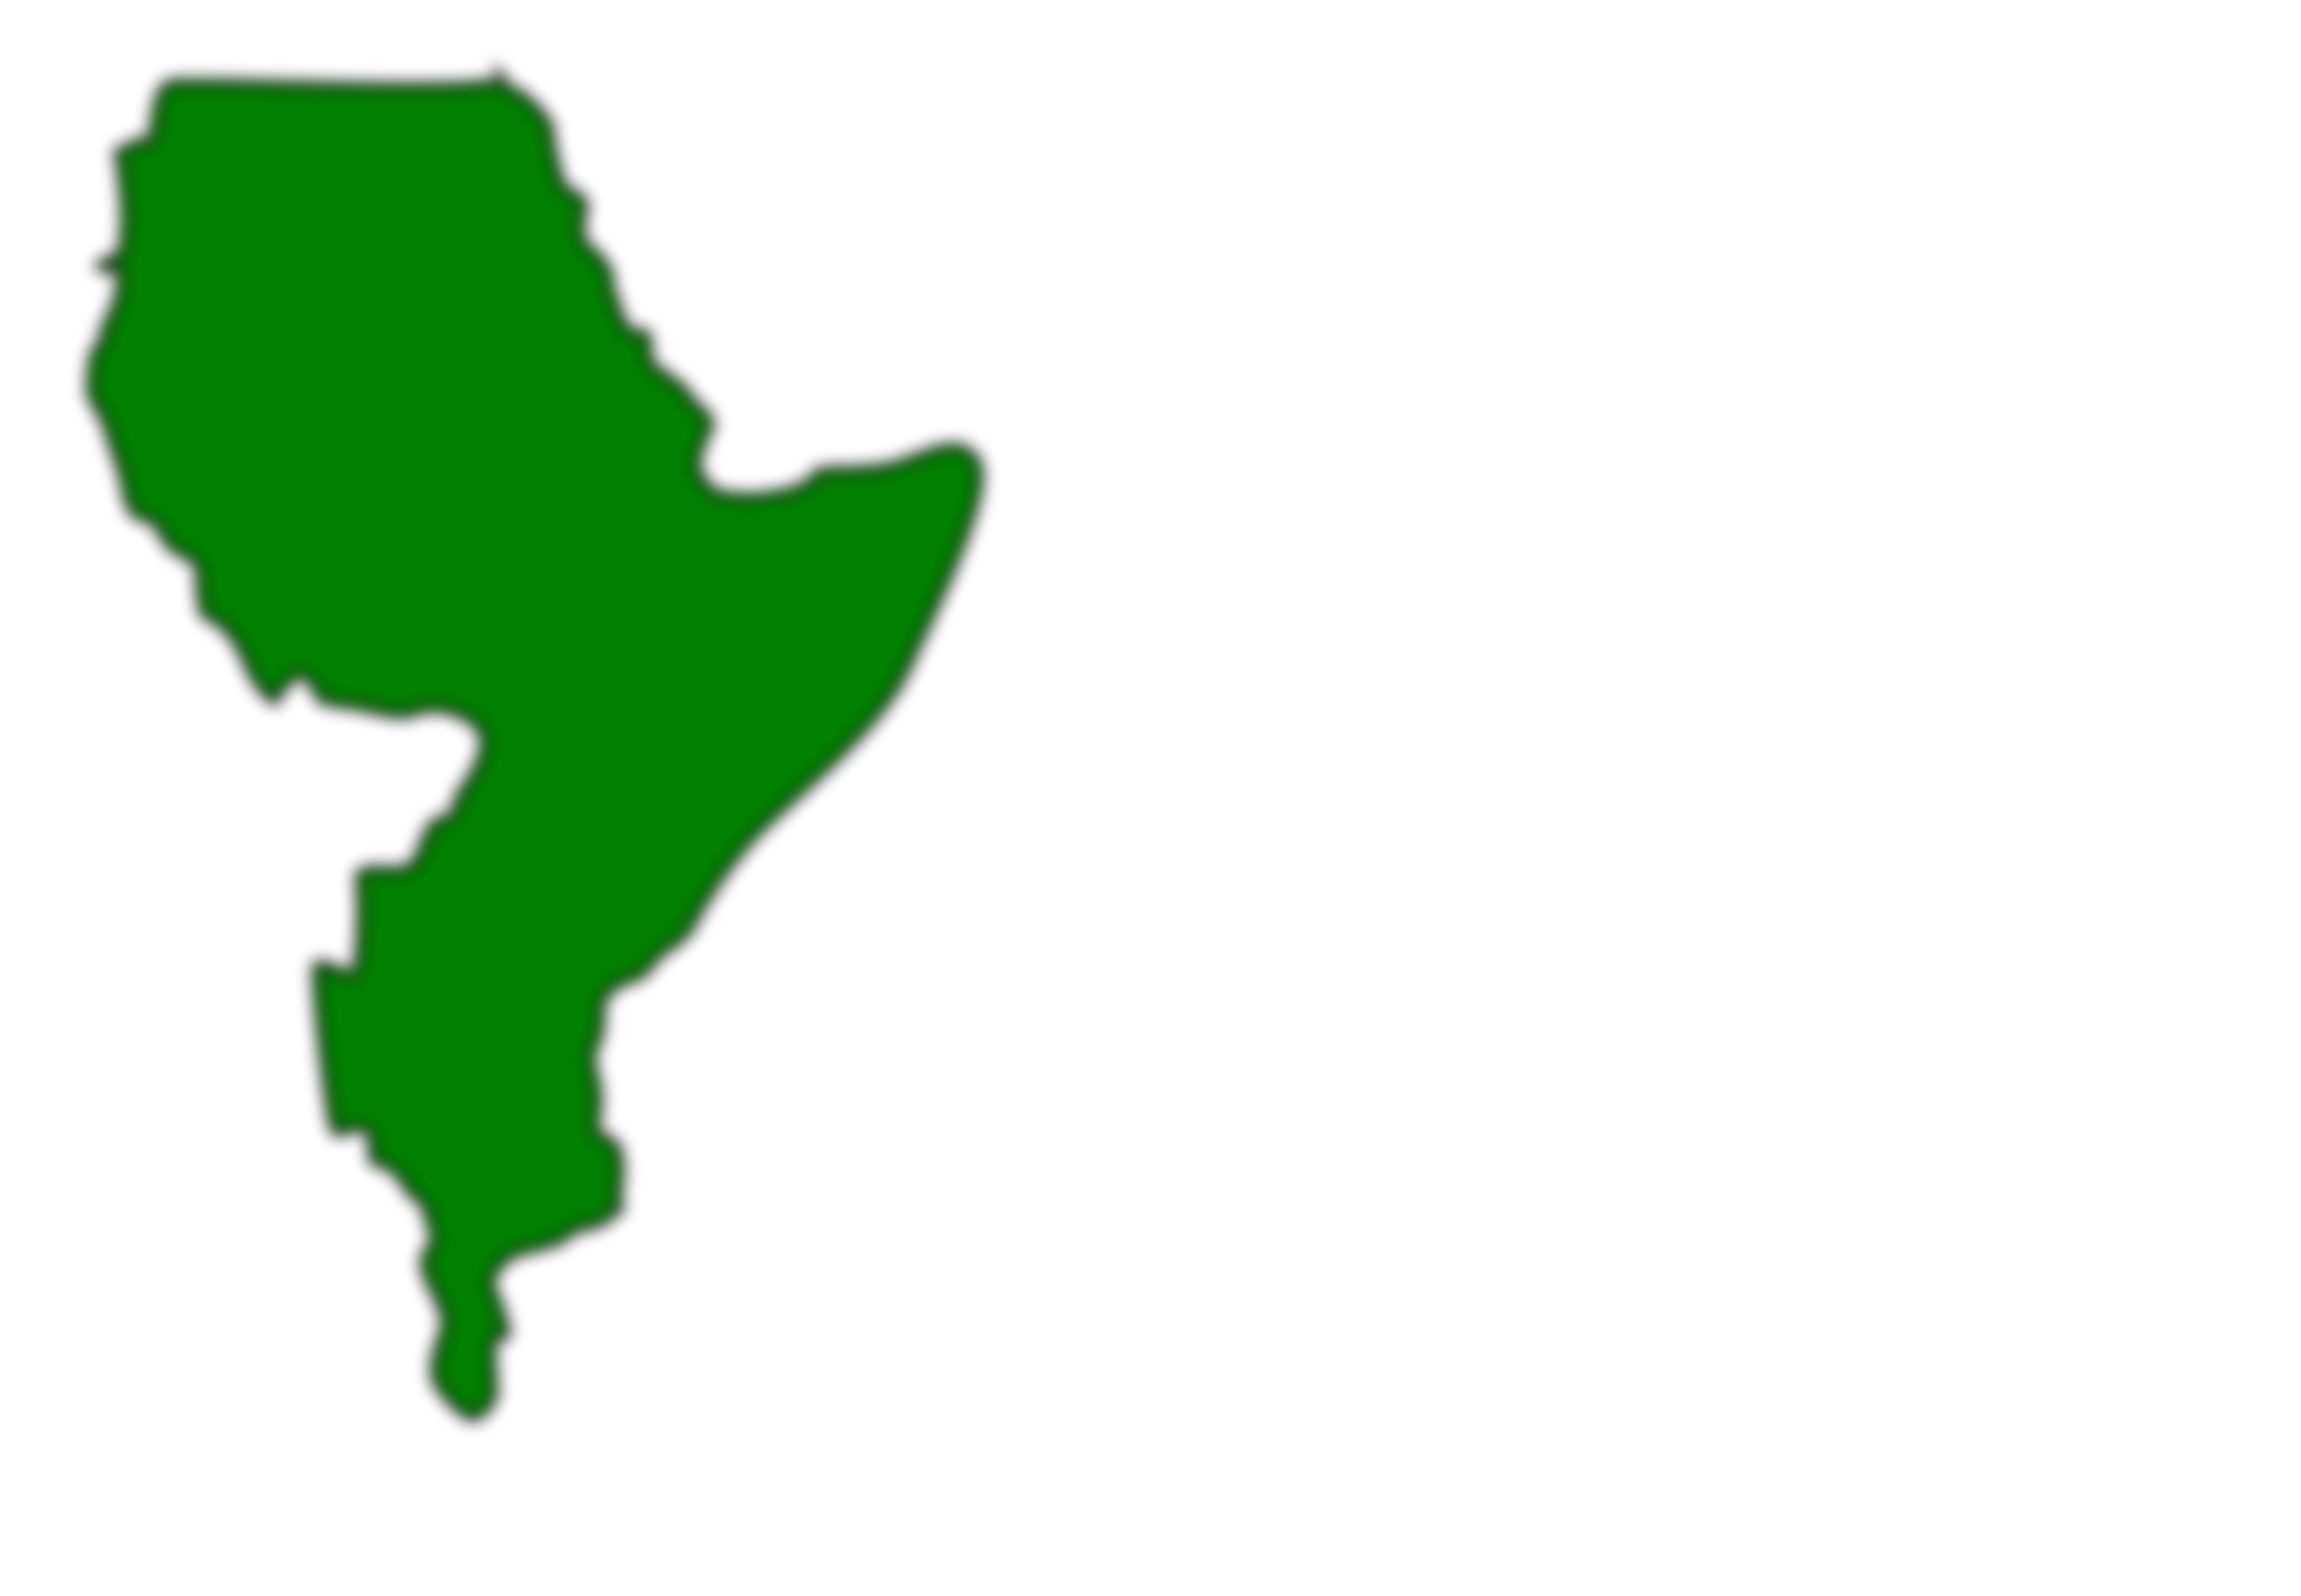
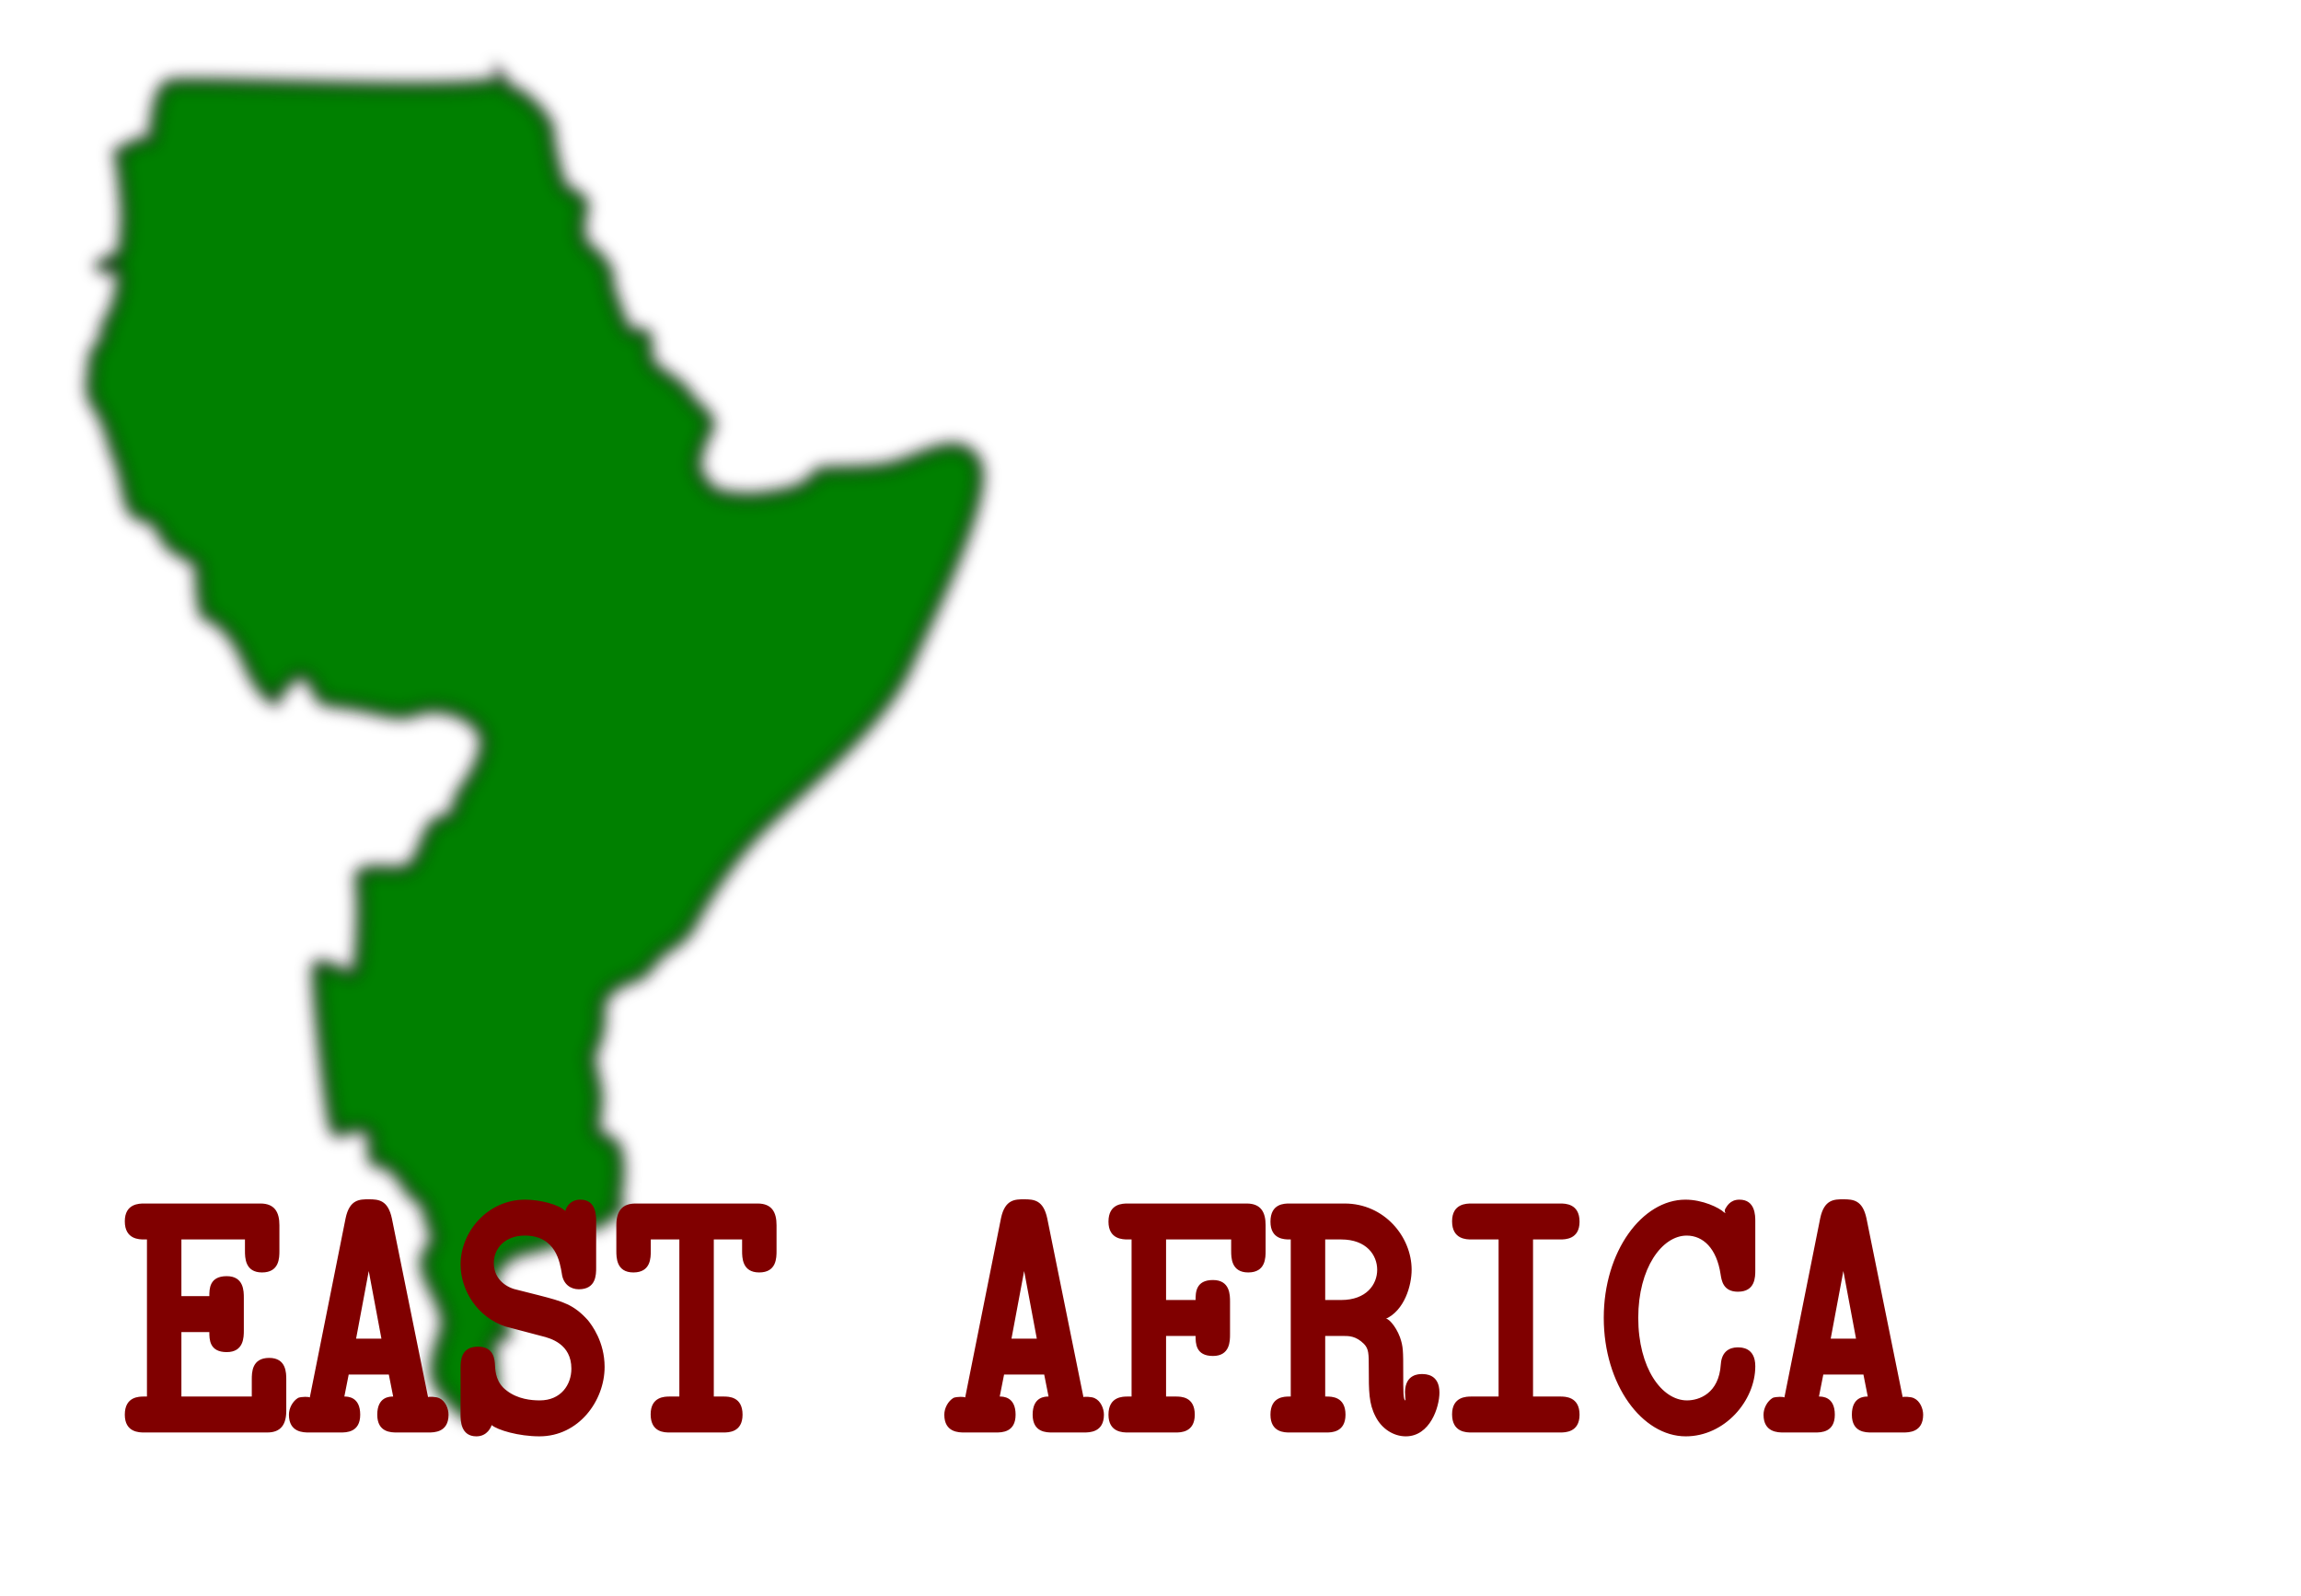
<svg xmlns="http://www.w3.org/2000/svg" id="svg2" viewBox="0 0 750 520" preserveAspectRatio="xMidYMid meet" version="1.2" style="enable-background:new" enable-background="new" width="100%" height="100%">
  <defs id="defs3186" />
  <filter id="filter12871">
    <feGaussianBlur stdDeviation="0.581" id="feGaussianBlur12873" />
  </filter>
  <path style="fill:green;fill-opacity:1;fill-rule:evenodd;stroke:#000000;stroke-width:1.2;stroke-linecap:butt;stroke-linejoin:miter;stroke-miterlimit:4.322;stroke-opacity:0.585;stroke-dasharray:none;stroke-dashoffset:0;display:inline;filter:url(#filter12871)" d="m 575.055,454.752 c 0,0 -0.53,-2.121 -1.414,-3.359 -0.884,-1.237 -0.354,-2.652 -0.354,-3.536 0,-0.884 0.354,-1.414 0.884,-2.121 0.53,-0.707 0.177,-1.061 0.177,-1.061 l 0.884,-1.768 c 0,0 0.53,-1.414 0.53,-2.652 0,-1.237 -0.707,-0.707 -1.414,-0.884 -0.707,-0.177 -0.177,-0.354 0.884,-0.884 1.061,-0.53 0.707,-1.768 0.884,-2.828 0.177,-1.061 -0.354,-5.48 -0.53,-6.364 0,0 2.04,-1.296 2.665,-1.046 0.625,0.25 0.25,-4.5 1.875,-5 1.625,-0.5 29,1.125 28.875,-0.5 l 0.25,0.25 c 0.375,1.125 1.25,1 1.25,1 0,0 2,1.5 2.25,2.25 0.25,0.75 0.5,0.25 0.5,0.875 0,0.625 0.375,2.875 0.875,4.375 0.5,1.5 0.625,0.75 1.625,1.625 1,0.875 0.25,0.75 0.25,2.75 0,2 1,1.5 2,3.125 1,1.625 0.125,0.875 0.625,2.25 0.5,1.375 0.625,2 1.125,3 0.5,1 0.75,0.75 1.375,0.75 0.625,0 0.75,0.375 0.75,1.875 0,1.5 2.375,2 3.375,3.5 1,1.5 1.125,1 1.75,2 0.625,1 0,0.75 -0.625,2.875 -0.625,2.125 0.125,2.25 0.75,3.25 0.625,1 4,0.875 4,0.875 0,0 3,-0.25 4.125,-0.875 1.125,-0.625 1,-0.875 1.5,-1.25 0.5,-0.375 4,0 6.5,-0.625 2.5,-0.625 5.75,-3 7.25,-0.375 1.5,2.625 -3.75,13 -6,18 -2.25,5 -8.5,10 -12.375,13.75 -3.875,3.75 -6.25,8.375 -6.5,8.875 -0.25,0.5 -1.25,1.5 -1.75,1.75 -0.5,0.25 -1,0.625 -2,1.875 -1,1.25 -1.625,0.75 -3,1.75 -1.375,1 -1.125,2 -1.125,2.75 0,0.75 -0.375,2.375 -0.75,2.875 -0.375,0.5 0.5,3 0.5,3.875 0,0.875 -0.25,2.875 -0.25,2.875 0,0 0,0.375 1.375,1.125 1.375,0.75 0.5,5.25 0.5,5.25 l 0.25,0.5 c 0,0 -1.625,1.625 -2.75,1.625 -1.125,0 -2.625,1.375 -2.625,1.375 0,0 -0.625,0.125 -1.875,0.5 -1.25,0.375 -2.25,0.25 -3.375,1.75 -1.125,1.5 -0.5,1.375 0.375,4.25 0.875,2.875 -0.375,1.125 -0.75,2.125 -0.375,1 0,3.125 0,4.375 0,1.25 -0.875,1.75 -1.5,2.25 -0.625,0.5 -2.625,-1.5 -3.375,-2.75 -0.75,-1.25 0,-3.25 0.5,-4.75 0.5,-1.5 -1.125,-3.625 -1.5,-4.875 -0.375,-1.25 -0.25,-1.375 0.375,-2.5 0.625,-1.125 0.125,-0.875 -0.25,-2.625 -0.375,-1.75 -1.375,-1.625 -1.75,-2.375 -0.375,-0.75 -1.5,-2.25 -2.5,-2.25 -1,0 -0.5,-1.625 -0.75,-2.5 -0.25,-0.875 -2,-0.5 -2.625,-0.25 -0.625,0.25 -0.75,-0.625 -1.125,-3.375 -0.375,-2.75 -1.125,-9.75 -1,-10.875 0.125,-1.125 2.875,1 3.375,0.25 0.5,-0.75 0.625,-6.375 0.375,-7.875 -0.25,-1.5 2.125,-0.875 3.625,-1 1.5,-0.125 1.75,-2 2.375,-3.25 0.625,-1.25 1.25,-1.125 1.875,-1.375 0.625,-0.25 0.5,-1.5 1.25,-2.5 0.75,-1 1.75,-2.75 1.75,-4.125 0,-1.375 -1.875,-2.75 -4.125,-2.875 -2.25,-0.125 -1.75,1 -4.875,0.25 -3.125,-0.75 -3.75,-0.625 -4.75,-0.875 -1,-0.25 -0.875,-1.875 -2,-2.25 -1.125,-0.375 -2.5,2.125 -2.5,2.125 0,0 -1.25,-0.375 -2.5,-3.375 -1.25,-3 -3,-3.875 -3.5,-4 -0.5,-0.125 -0.625,-3.625 -0.625,-4.25 0,-0.625 -2.25,-1.375 -2.75,-2.125 -0.5,-0.75 -0.875,-1.875 -1.75,-2.125 -0.875,-0.25 -1.5,-0.25 -1.875,-2.375 -0.375,-2.125 -1.195,-4.123 -1.195,-4.123 z" id="alaska" transform="matrix(3.732087,0,0,3.727715,-2109.552,-1550.405)" />
+   <text xml:space="preserve" style="font-size:107.871px;font-style:normal;font-variant:normal;font-weight:bold;font-stretch:normal;text-align:start;line-height:125%;letter-spacing:0px;word-spacing:0px;writing-mode:lr-tb;text-anchor:start;fill:#800000;fill-opacity:1;stroke:none;display:inline;enable-background:new;font-family:Latin Modern Mono;-inkscape-font-specification:Latin Modern Mono Bold" x="40.325" y="440.295" id="alberta_text" transform="scale(0.9430195,1.060423)">
+     <tspan id="tspan7513-9-23" x="40.325" y="440.295" style="font-size:107.871px;font-style:normal;font-variant:normal;font-weight:bold;font-stretch:normal;text-align:start;line-height:125%;writing-mode:lr-tb;text-anchor:start;fill:#800000;font-family:Latin Modern Mono;-inkscape-font-specification:Latin Modern Mono Bold">EAST AFRICA</tspan>
+   </text>
</svg>
